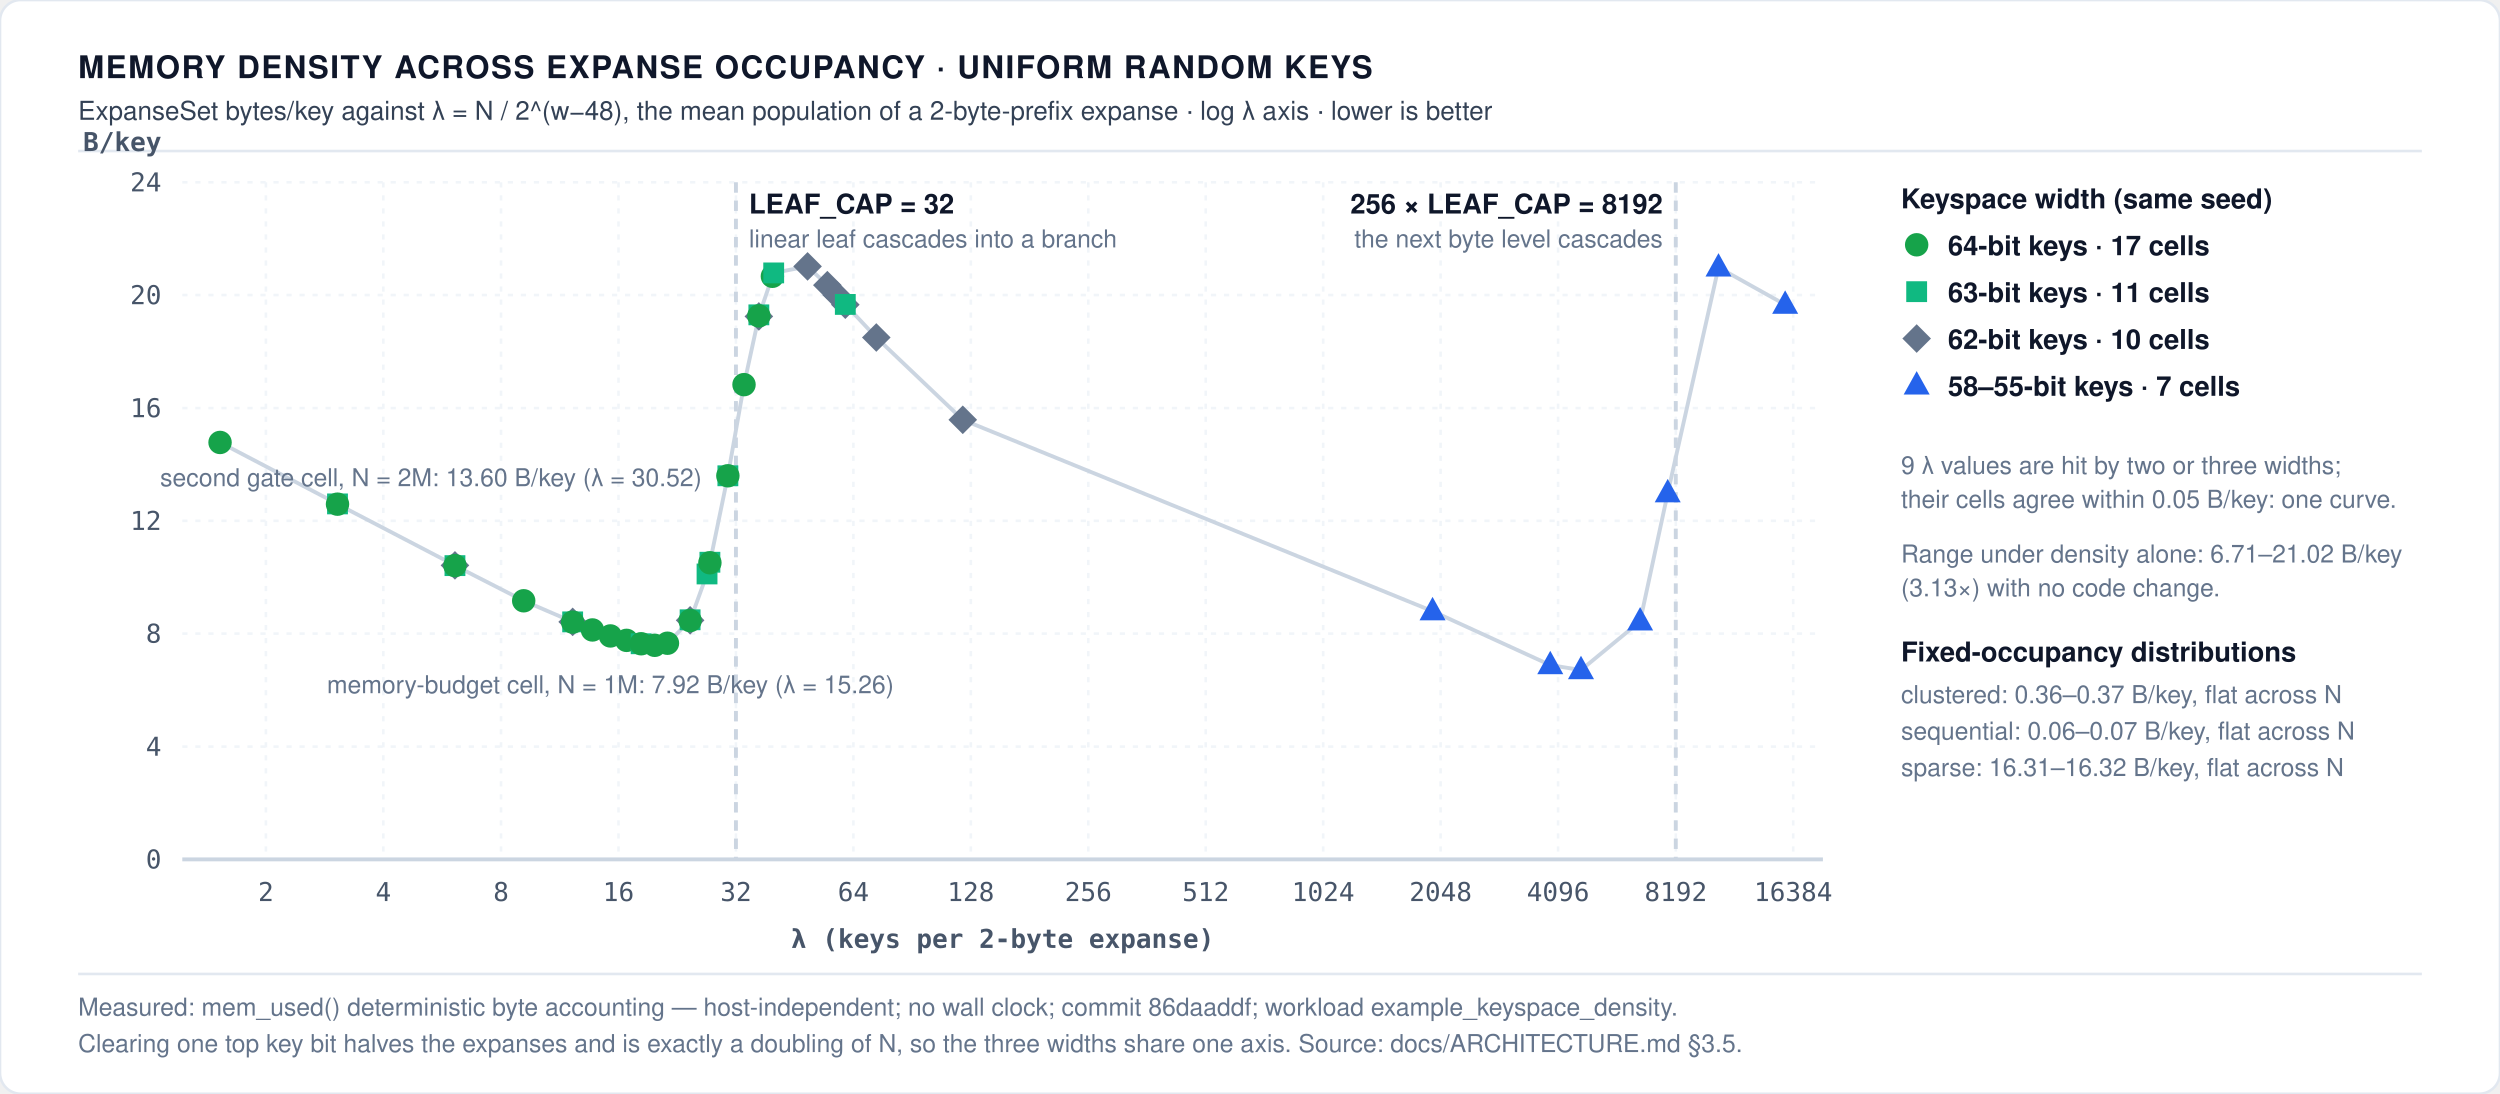
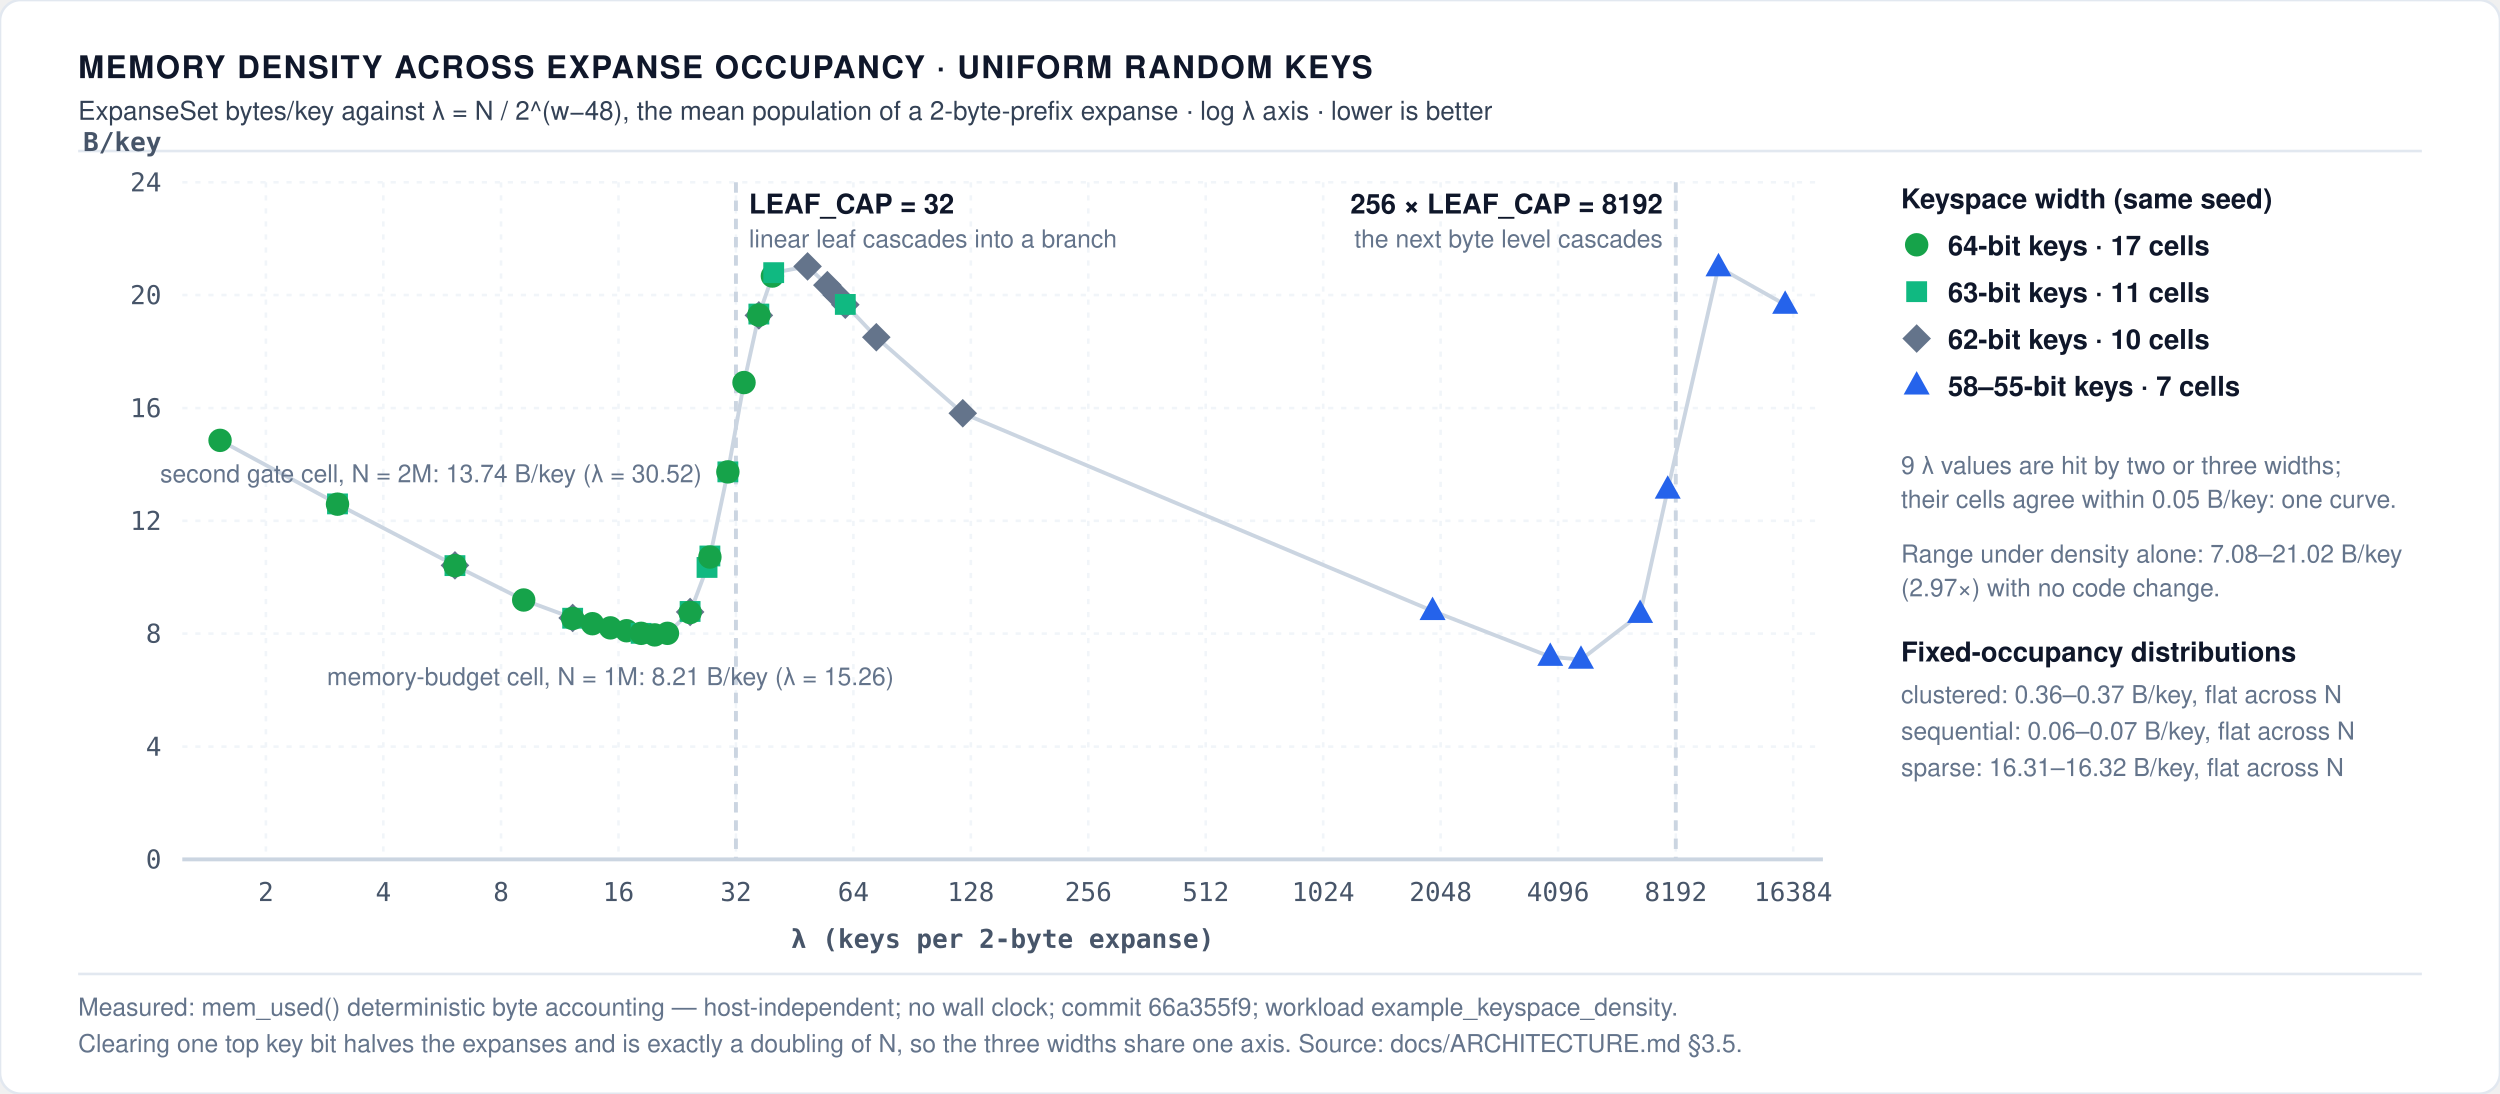
<svg xmlns="http://www.w3.org/2000/svg" role="img" viewBox="0 0 960 420" width="100%" height="100%">
  <defs>
    <style>
      /* Light theme by default for maximum contrast on the web. */
      .bg { fill: #ffffff; }
      .border { stroke: #e2e8f0; stroke-width: 1px; fill: none; }
      .grid { stroke: #f1f5f9; stroke-width: 1px; stroke-dasharray: 2,3; }
      .axis { stroke: #cbd5e1; stroke-width: 1.5px; }
      .divider { stroke: #e2e8f0; stroke-width: 1px; }

      .t-title { font-family: -apple-system, BlinkMacSystemFont, "Segoe UI", Helvetica, Arial, sans-serif; font-size: 12px; font-weight: 700; letter-spacing: 0.6px; fill: #0f172a; text-transform: uppercase; }
      .t-chart-title { font-family: -apple-system, BlinkMacSystemFont, "Segoe UI", Helvetica, Arial, sans-serif; font-size: 11.5px; font-weight: 700; letter-spacing: 0.6px; fill: #0f172a; text-transform: uppercase; }
      .t-sub { font-family: -apple-system, BlinkMacSystemFont, "Segoe UI", Helvetica, Arial, sans-serif; font-size: 10px; font-weight: 500; fill: #334155; }
      .t-note { font-family: -apple-system, BlinkMacSystemFont, "Segoe UI", Helvetica, Arial, sans-serif; font-size: 9.5px; font-weight: 500; fill: #64748b; }
      .t-unit { font-family: ui-monospace, SFMono-Regular, Menlo, monospace; font-size: 10px; font-weight: 600; fill: #475569; }
      .t-axis-label { font-family: ui-monospace, SFMono-Regular, Menlo, monospace; font-size: 10px; font-weight: 500; fill: #475569; }
      .t-bar-label { font-family: -apple-system, BlinkMacSystemFont, "Segoe UI", Helvetica, Arial, sans-serif; font-size: 11px; font-weight: 700; fill: #0f172a; }
      .t-legend { font-family: -apple-system, BlinkMacSystemFont, "Segoe UI", Helvetica, Arial, sans-serif; font-size: 10.5px; font-weight: 600; fill: #0f172a; }
      .t-win { fill: #15803d; font-weight: 700; }
      .t-loss { fill: #b45309; font-weight: 700; }

      .t-val-accent { font-family: ui-monospace, SFMono-Regular, Menlo, monospace; font-size: 11px; font-weight: 700; fill: #15803d; text-anchor: middle; }
      .t-val-blue { font-family: ui-monospace, SFMono-Regular, Menlo, monospace; font-size: 11px; font-weight: 600; fill: #2563eb; text-anchor: middle; }
      .t-val-muted { font-family: ui-monospace, SFMono-Regular, Menlo, monospace; font-size: 11px; font-weight: 600; fill: #334155; text-anchor: middle; }
      .t-row-accent { font-family: ui-monospace, SFMono-Regular, Menlo, monospace; font-size: 10.5px; font-weight: 700; fill: #15803d; }
      .t-row-muted { font-family: ui-monospace, SFMono-Regular, Menlo, monospace; font-size: 10.5px; font-weight: 600; fill: #334155; }

      .b-expanse { fill: #16a34a; }
      .b-expanse-alt { fill: #10b981; }
      .b-hash { fill: #2563eb; }
      .b-btree { fill: #64748b; }
      .b-skipmap { fill: #94a3b8; }
      .b-other { fill: #64748b; }

      .badge-win { fill: #dcfce7; stroke: #86efac; stroke-width: 1px; rx: 3px; }
      .badge-win-text { font-family: ui-monospace, SFMono-Regular, Menlo, monospace; font-size: 9.5px; font-weight: 700; fill: #15803d; text-anchor: middle; }
      .badge-loss { fill: #fef3c7; stroke: #fcd34d; stroke-width: 1px; rx: 3px; }
      .badge-loss-text { font-family: ui-monospace, SFMono-Regular, Menlo, monospace; font-size: 9.5px; font-weight: 700; fill: #b45309; text-anchor: middle; }

      @media (prefers-color-scheme: dark) {
        .bg { fill: #0d1117; }
        .border { stroke: #30363d; }
        .grid { stroke: #21262d; }
        .axis { stroke: #484f58; }
        .divider { stroke: #21262d; }
        .t-title { fill: #f0f6fc; }
        .t-chart-title { fill: #f0f6fc; }
        .t-sub { fill: #94a3b8; }
        .t-note { fill: #94a3b8; }
        .t-unit { fill: #94a3b8; }
        .t-axis-label { fill: #94a3b8; }
        .t-bar-label { fill: #f8fafc; }
        .t-legend { fill: #f8fafc; }
        .t-win { fill: #4ade80; }
        .t-loss { fill: #fcd34d; }
        .t-val-accent { fill: #4ade80; }
        .t-val-blue { fill: #38bdf8; }
        .t-val-muted { fill: #e2e8f0; }
        .t-row-accent { fill: #4ade80; }
        .t-row-muted { fill: #e2e8f0; }
        .b-expanse { fill: #22c55e; }
        .b-expanse-alt { fill: #34d399; }
        .b-hash { fill: #3b82f6; }
        .b-btree { fill: #64748b; }
        .b-skipmap { fill: #475569; }
        .b-other { fill: #64748b; }
        .badge-win { fill: #064e3b; stroke: #059669; }
        .badge-win-text { fill: #6ee7b7; }
        .badge-loss { fill: #451a03; stroke: #d97706; }
        .badge-loss-text { fill: #fcd34d; }
      }

      :root[data-theme="dark"] .bg, [data-theme="dark"] .bg { fill: #0d1117; }
      :root[data-theme="dark"] .border, [data-theme="dark"] .border { stroke: #30363d; }
      :root[data-theme="dark"] .grid, [data-theme="dark"] .grid { stroke: #21262d; }
      :root[data-theme="dark"] .axis, [data-theme="dark"] .axis { stroke: #484f58; }
      :root[data-theme="dark"] .divider, [data-theme="dark"] .divider { stroke: #21262d; }
      :root[data-theme="dark"] .t-title, [data-theme="dark"] .t-title { fill: #f0f6fc; }
      :root[data-theme="dark"] .t-chart-title, [data-theme="dark"] .t-chart-title { fill: #f0f6fc; }
      :root[data-theme="dark"] .t-sub, [data-theme="dark"] .t-sub { fill: #94a3b8; }
      :root[data-theme="dark"] .t-note, [data-theme="dark"] .t-note { fill: #94a3b8; }
      :root[data-theme="dark"] .t-unit, [data-theme="dark"] .t-unit { fill: #94a3b8; }
      :root[data-theme="dark"] .t-axis-label, [data-theme="dark"] .t-axis-label { fill: #94a3b8; }
      :root[data-theme="dark"] .t-bar-label, [data-theme="dark"] .t-bar-label { fill: #f8fafc; }
      :root[data-theme="dark"] .t-legend, [data-theme="dark"] .t-legend { fill: #f8fafc; }
      :root[data-theme="dark"] .t-win, [data-theme="dark"] .t-win { fill: #4ade80; }
      :root[data-theme="dark"] .t-loss, [data-theme="dark"] .t-loss { fill: #fcd34d; }
      :root[data-theme="dark"] .t-val-accent, [data-theme="dark"] .t-val-accent { fill: #4ade80; }
      :root[data-theme="dark"] .t-val-blue, [data-theme="dark"] .t-val-blue { fill: #38bdf8; }
      :root[data-theme="dark"] .t-val-muted, [data-theme="dark"] .t-val-muted { fill: #e2e8f0; }
      :root[data-theme="dark"] .t-row-accent, [data-theme="dark"] .t-row-accent { fill: #4ade80; }
      :root[data-theme="dark"] .t-row-muted, [data-theme="dark"] .t-row-muted { fill: #e2e8f0; }
      :root[data-theme="dark"] .b-expanse, [data-theme="dark"] .b-expanse { fill: #22c55e; }
      :root[data-theme="dark"] .b-expanse-alt, [data-theme="dark"] .b-expanse-alt { fill: #34d399; }
      :root[data-theme="dark"] .b-hash, [data-theme="dark"] .b-hash { fill: #3b82f6; }
      :root[data-theme="dark"] .b-btree, [data-theme="dark"] .b-btree { fill: #64748b; }
      :root[data-theme="dark"] .b-skipmap, [data-theme="dark"] .b-skipmap { fill: #475569; }
      :root[data-theme="dark"] .b-other, [data-theme="dark"] .b-other { fill: #64748b; }
      :root[data-theme="dark"] .badge-win, [data-theme="dark"] .badge-win { fill: #064e3b; stroke: #059669; }
      :root[data-theme="dark"] .badge-win-text, [data-theme="dark"] .badge-win-text { fill: #6ee7b7; }
      :root[data-theme="dark"] .badge-loss, [data-theme="dark"] .badge-loss { fill: #451a03; stroke: #d97706; }
      :root[data-theme="dark"] .badge-loss-text, [data-theme="dark"] .badge-loss-text { fill: #fcd34d; }
    </style>
  </defs>
  <rect width="100%" height="100%" class="bg" rx="8" />
  <rect width="100%" height="100%" class="border" rx="8" />
  <text x="30" y="30" class="t-title">MEMORY DENSITY ACROSS EXPANSE OCCUPANCY · UNIFORM RANDOM KEYS</text>
  <text x="30" y="46" class="t-sub">ExpanseSet bytes/key against λ = N / 2^(w−48), the mean population of a 2-byte-prefix expanse · log λ axis · lower is better</text>
  <line x1="30" y1="58" x2="930" y2="58" class="divider" />
  <line x1="70" y1="330.0" x2="700" y2="330.0" class="axis" />
  <text x="62" y="333.5" class="t-axis-label" text-anchor="end">0</text>
  <line x1="70" y1="286.7" x2="700" y2="286.7" class="grid" />
  <text x="62" y="290.2" class="t-axis-label" text-anchor="end">4</text>
  <line x1="70" y1="243.3" x2="700" y2="243.3" class="grid" />
  <text x="62" y="246.8" class="t-axis-label" text-anchor="end">8</text>
  <line x1="70" y1="200.0" x2="700" y2="200.0" class="grid" />
  <text x="62" y="203.5" class="t-axis-label" text-anchor="end">12</text>
  <line x1="70" y1="156.7" x2="700" y2="156.7" class="grid" />
  <text x="62" y="160.2" class="t-axis-label" text-anchor="end">16</text>
  <line x1="70" y1="113.3" x2="700" y2="113.3" class="grid" />
  <text x="62" y="116.8" class="t-axis-label" text-anchor="end">20</text>
  <line x1="70" y1="70.0" x2="700" y2="70.0" class="grid" />
  <text x="62" y="73.5" class="t-axis-label" text-anchor="end">24</text>
  <text x="62" y="58" class="t-unit" text-anchor="end">B/key</text>
  <line x1="102.1" y1="70" x2="102.1" y2="330" class="grid" />
  <text x="102.1" y="346" class="t-axis-label" text-anchor="middle">2</text>
  <line x1="147.2" y1="70" x2="147.2" y2="330" class="grid" />
  <text x="147.2" y="346" class="t-axis-label" text-anchor="middle">4</text>
  <line x1="192.4" y1="70" x2="192.4" y2="330" class="grid" />
  <text x="192.4" y="346" class="t-axis-label" text-anchor="middle">8</text>
  <line x1="237.5" y1="70" x2="237.5" y2="330" class="grid" />
  <text x="237.5" y="346" class="t-axis-label" text-anchor="middle">16</text>
  <line x1="282.6" y1="70" x2="282.6" y2="330" class="grid" />
  <text x="282.6" y="346" class="t-axis-label" text-anchor="middle">32</text>
  <line x1="327.7" y1="70" x2="327.7" y2="330" class="grid" />
  <text x="327.7" y="346" class="t-axis-label" text-anchor="middle">64</text>
  <line x1="372.8" y1="70" x2="372.8" y2="330" class="grid" />
  <text x="372.8" y="346" class="t-axis-label" text-anchor="middle">128</text>
  <line x1="417.9" y1="70" x2="417.9" y2="330" class="grid" />
  <text x="417.9" y="346" class="t-axis-label" text-anchor="middle">256</text>
  <line x1="463.0" y1="70" x2="463.0" y2="330" class="grid" />
  <text x="463.0" y="346" class="t-axis-label" text-anchor="middle">512</text>
  <line x1="508.1" y1="70" x2="508.1" y2="330" class="grid" />
  <text x="508.1" y="346" class="t-axis-label" text-anchor="middle">1024</text>
  <line x1="553.2" y1="70" x2="553.2" y2="330" class="grid" />
  <text x="553.2" y="346" class="t-axis-label" text-anchor="middle">2048</text>
  <line x1="598.3" y1="70" x2="598.3" y2="330" class="grid" />
  <text x="598.3" y="346" class="t-axis-label" text-anchor="middle">4096</text>
  <line x1="643.5" y1="70" x2="643.5" y2="330" class="grid" />
  <text x="643.5" y="346" class="t-axis-label" text-anchor="middle">8192</text>
  <line x1="688.6" y1="70" x2="688.6" y2="330" class="grid" />
  <text x="688.6" y="346" class="t-axis-label" text-anchor="middle">16384</text>
  <text x="385" y="364" class="t-unit" text-anchor="middle">λ (keys per 2-byte expanse)</text>
  <line x1="282.6" y1="70" x2="282.6" y2="330" class="axis" stroke-dasharray="4,3" />
  <text x="287.6" y="82" class="t-legend">LEAF_CAP = 32</text>
  <text x="287.6" y="95" class="t-note">linear leaf cascades into a branch</text>
  <line x1="643.5" y1="70" x2="643.5" y2="330" class="axis" stroke-dasharray="4,3" />
  <text x="638.5" y="82" class="t-legend" text-anchor="end">256 × LEAF_CAP = 8192</text>
  <text x="638.5" y="95" class="t-note" text-anchor="end">the next byte level cascades</text>
-   <path d="M84.5,169.9 L129.6,193.5 L129.6,193.6 L174.7,217.1 L174.7,217.2 L174.7,217.2 L201.1,230.7 L219.9,238.8 L219.9,238.8 L219.9,238.9 L227.5,241.9 L234.4,244.2 L240.6,245.9 L246.2,247.2 L246.2,247.2 L251.4,247.8 L256.3,247.0 L265.0,238.2 L265.0,238.0 L265.0,238.3 L271.5,220.4 L272.6,215.9 L272.6,216.1 L279.5,182.7 L279.5,182.7 L285.7,147.7 L291.4,121.5 L291.4,120.9 L291.4,121.3 L296.6,106.1 L297.1,104.8 L310.1,102.3 L317.7,109.5 L321.3,113.3 L324.6,117.0 L324.6,116.9 L336.5,129.6 L369.7,161.2 L550.1,234.7 L595.3,255.4 L607.1,257.3 L629.8,238.6 L640.4,189.4 L659.9,102.7 L685.5,117.0" fill="none" class="axis" />
-   <circle cx="84.5" cy="169.9" r="4.5" class="b-expanse" />
+   <path d="M84.5,169.1 L129.6,193.5 L129.6,193.6 L174.7,217.1 L174.7,217.2 L174.7,217.2 L201.1,230.4 L219.9,237.3 L219.9,237.4 L219.9,237.5 L227.5,239.5 L234.4,241.1 L240.6,242.2 L246.2,243.2 L246.2,243.2 L251.4,243.8 L256.3,243.2 L265.0,235.0 L265.0,234.8 L265.0,235.2 L271.5,217.9 L272.6,213.5 L272.6,213.9 L279.5,181.2 L279.5,181.2 L285.7,146.9 L291.4,121.1 L291.4,120.6 L291.4,121.0 L296.6,106.0 L297.1,104.7 L310.1,102.3 L317.7,109.5 L321.3,113.3 L324.6,117.0 L324.6,116.9 L336.5,129.5 L369.7,158.7 L550.1,234.6 L595.3,252.2 L607.1,253.3 L629.8,235.8 L640.4,188.0 L659.9,102.6 L685.5,117.0" fill="none" class="axis" />
+   <circle cx="84.5" cy="169.1" r="4.5" class="b-expanse" />
  <rect x="125.6" y="189.5" width="8" height="8" class="b-expanse-alt" />
  <circle cx="129.6" cy="193.6" r="4.5" class="b-expanse" />
  <polygon points="174.7,211.6 180.2,217.1 174.7,222.6 169.2,217.1" class="b-other" />
  <rect x="170.7" y="213.2" width="8" height="8" class="b-expanse-alt" />
  <circle cx="174.7" cy="217.2" r="4.5" class="b-expanse" />
-   <circle cx="201.1" cy="230.7" r="4.5" class="b-expanse" />
-   <polygon points="219.9,233.3 225.4,238.8 219.9,244.3 214.4,238.8" class="b-other" />
-   <rect x="215.9" y="234.8" width="8" height="8" class="b-expanse-alt" />
-   <circle cx="219.9" cy="238.9" r="4.5" class="b-expanse" />
-   <circle cx="227.5" cy="241.9" r="4.5" class="b-expanse" />
-   <circle cx="234.4" cy="244.2" r="4.5" class="b-expanse" />
-   <circle cx="240.6" cy="245.9" r="4.5" class="b-expanse" />
-   <rect x="242.2" y="243.2" width="8" height="8" class="b-expanse-alt" />
-   <circle cx="246.2" cy="247.2" r="4.5" class="b-expanse" />
-   <circle cx="251.4" cy="247.8" r="4.5" class="b-expanse" />
-   <circle cx="256.3" cy="247.0" r="4.5" class="b-expanse" />
-   <polygon points="265.0,232.7 270.5,238.2 265.0,243.7 259.5,238.2" class="b-other" />
-   <rect x="261.0" y="234.0" width="8" height="8" class="b-expanse-alt" />
-   <circle cx="265.0" cy="238.3" r="4.5" class="b-expanse" />
-   <rect x="267.5" y="216.4" width="8" height="8" class="b-expanse-alt" />
-   <rect x="268.6" y="211.9" width="8" height="8" class="b-expanse-alt" />
-   <circle cx="272.6" cy="216.1" r="4.5" class="b-expanse" />
-   <rect x="275.5" y="178.7" width="8" height="8" class="b-expanse-alt" />
-   <circle cx="279.5" cy="182.7" r="4.5" class="b-expanse" />
-   <circle cx="285.7" cy="147.7" r="4.5" class="b-expanse" />
-   <polygon points="291.4,116.0 296.9,121.5 291.4,127.0 285.9,121.5" class="b-other" />
-   <rect x="287.4" y="116.9" width="8" height="8" class="b-expanse-alt" />
-   <circle cx="291.4" cy="121.3" r="4.5" class="b-expanse" />
-   <circle cx="296.6" cy="106.1" r="4.5" class="b-expanse" />
-   <rect x="293.1" y="100.8" width="8" height="8" class="b-expanse-alt" />
+   <circle cx="201.1" cy="230.4" r="4.5" class="b-expanse" />
+   <polygon points="219.9,231.8 225.4,237.3 219.9,242.8 214.4,237.3" class="b-other" />
+   <rect x="215.9" y="233.4" width="8" height="8" class="b-expanse-alt" />
+   <circle cx="219.9" cy="237.5" r="4.5" class="b-expanse" />
+   <circle cx="227.5" cy="239.5" r="4.5" class="b-expanse" />
+   <circle cx="234.4" cy="241.1" r="4.5" class="b-expanse" />
+   <circle cx="240.6" cy="242.2" r="4.5" class="b-expanse" />
+   <rect x="242.2" y="239.2" width="8" height="8" class="b-expanse-alt" />
+   <circle cx="246.2" cy="243.2" r="4.5" class="b-expanse" />
+   <circle cx="251.4" cy="243.8" r="4.5" class="b-expanse" />
+   <circle cx="256.3" cy="243.2" r="4.5" class="b-expanse" />
+   <polygon points="265.0,229.5 270.5,235.0 265.0,240.5 259.5,235.0" class="b-other" />
+   <rect x="261.0" y="230.8" width="8" height="8" class="b-expanse-alt" />
+   <circle cx="265.0" cy="235.2" r="4.5" class="b-expanse" />
+   <rect x="267.5" y="213.9" width="8" height="8" class="b-expanse-alt" />
+   <rect x="268.6" y="209.5" width="8" height="8" class="b-expanse-alt" />
+   <circle cx="272.6" cy="213.9" r="4.5" class="b-expanse" />
+   <rect x="275.5" y="177.2" width="8" height="8" class="b-expanse-alt" />
+   <circle cx="279.5" cy="181.2" r="4.5" class="b-expanse" />
+   <circle cx="285.7" cy="146.9" r="4.5" class="b-expanse" />
+   <polygon points="291.4,115.6 296.9,121.1 291.4,126.6 285.9,121.1" class="b-other" />
+   <rect x="287.4" y="116.6" width="8" height="8" class="b-expanse-alt" />
+   <circle cx="291.4" cy="121.0" r="4.5" class="b-expanse" />
+   <circle cx="296.6" cy="106.0" r="4.5" class="b-expanse" />
+   <rect x="293.1" y="100.7" width="8" height="8" class="b-expanse-alt" />
  <polygon points="310.1,96.8 315.6,102.3 310.1,107.8 304.6,102.3" class="b-other" />
  <polygon points="317.7,104.0 323.2,109.5 317.7,115.0 312.2,109.5" class="b-other" />
  <polygon points="321.3,107.8 326.8,113.3 321.3,118.8 315.8,113.3" class="b-other" />
  <polygon points="324.6,111.5 330.1,117.0 324.6,122.5 319.1,117.0" class="b-other" />
  <rect x="320.6" y="112.9" width="8" height="8" class="b-expanse-alt" />
-   <polygon points="336.5,124.1 342.0,129.6 336.5,135.1 331.0,129.6" class="b-other" />
-   <polygon points="369.7,155.7 375.2,161.2 369.7,166.7 364.2,161.2" class="b-other" />
-   <polygon points="550.1,229.2 555.1,238.2 545.1,238.2" class="b-hash" />
-   <polygon points="595.3,249.9 600.3,258.9 590.3,258.9" class="b-hash" />
-   <polygon points="607.1,251.8 612.1,260.8 602.1,260.8" class="b-hash" />
-   <polygon points="629.8,233.1 634.8,242.1 624.8,242.1" class="b-hash" />
-   <polygon points="640.4,183.9 645.4,192.9 635.4,192.9" class="b-hash" />
-   <polygon points="659.9,97.2 664.9,106.2 654.9,106.2" class="b-hash" />
+   <polygon points="336.5,124.0 342.0,129.5 336.5,135.0 331.0,129.5" class="b-other" />
+   <polygon points="369.7,153.2 375.2,158.7 369.7,164.2 364.2,158.7" class="b-other" />
+   <polygon points="550.1,229.1 555.1,238.1 545.1,238.1" class="b-hash" />
+   <polygon points="595.3,246.7 600.3,255.7 590.3,255.7" class="b-hash" />
+   <polygon points="607.1,247.8 612.1,256.8 602.1,256.8" class="b-hash" />
+   <polygon points="629.8,230.2 634.8,239.2 624.8,239.2" class="b-hash" />
+   <polygon points="640.4,182.5 645.4,191.5 635.4,191.5" class="b-hash" />
+   <polygon points="659.9,97.1 664.9,106.1 654.9,106.1" class="b-hash" />
  <polygon points="685.5,111.5 690.5,120.5 680.5,120.5" class="b-hash" />
-   <text x="234.4" y="266.2" class="t-note" text-anchor="middle">memory-budget cell, N = 1M: 7.92 B/key (λ = 15.26)</text>
-   <text x="269.5" y="186.7" class="t-note" text-anchor="end">second gate cell, N = 2M: 13.60 B/key (λ = 30.52)</text>
+   <text x="234.4" y="263.1" class="t-note" text-anchor="middle">memory-budget cell, N = 1M: 8.21 B/key (λ = 15.26)</text>
+   <text x="269.5" y="185.2" class="t-note" text-anchor="end">second gate cell, N = 2M: 13.74 B/key (λ = 30.52)</text>
  <text x="730" y="80" class="t-legend">Keyspace width (same seed)</text>
  <circle cx="736.0" cy="94.0" r="4.5" class="b-expanse" />
  <text x="748" y="98" class="t-legend">64-bit keys · 17 cells</text>
  <rect x="732.0" y="108.0" width="8" height="8" class="b-expanse-alt" />
  <text x="748" y="116" class="t-legend">63-bit keys · 11 cells</text>
  <polygon points="736.0,124.5 741.5,130.0 736.0,135.5 730.5,130.0" class="b-other" />
  <text x="748" y="134" class="t-legend">62-bit keys · 10 cells</text>
  <polygon points="736.0,142.5 741.0,151.5 731.0,151.5" class="b-hash" />
  <text x="748" y="152" class="t-legend">58–55-bit keys · 7 cells</text>
  <text x="730" y="182" class="t-note">9 λ values are hit by two or three widths;</text>
  <text x="730" y="195" class="t-note">their cells agree within 0.05 B/key: one curve.</text>
-   <text x="730" y="216" class="t-note">Range under density alone: 6.71–21.02 B/key</text>
-   <text x="730" y="229" class="t-note">(3.13×) with no code change.</text>
+   <text x="730" y="216" class="t-note">Range under density alone: 7.08–21.02 B/key</text>
+   <text x="730" y="229" class="t-note">(2.97×) with no code change.</text>
  <text x="730" y="254" class="t-legend">Fixed-occupancy distributions</text>
  <text x="730" y="270" class="t-note">clustered: 0.36–0.37 B/key, flat across N</text>
  <text x="730" y="284" class="t-note">sequential: 0.06–0.07 B/key, flat across N</text>
  <text x="730" y="298" class="t-note">sparse: 16.31–16.32 B/key, flat across N</text>
  <line x1="30" y1="374" x2="930" y2="374" class="divider" />
-   <text x="30" y="390" class="t-note">Measured: mem_used() deterministic byte accounting — host-independent; no wall clock; commit 86daaddf; workload example_keyspace_density.</text>
+   <text x="30" y="390" class="t-note">Measured: mem_used() deterministic byte accounting — host-independent; no wall clock; commit 66a355f9; workload example_keyspace_density.</text>
  <text x="30" y="404" class="t-note">Clearing one top key bit halves the expanses and is exactly a doubling of N, so the three widths share one axis. Source: docs/ARCHITECTURE.md §3.5.</text>
</svg>
